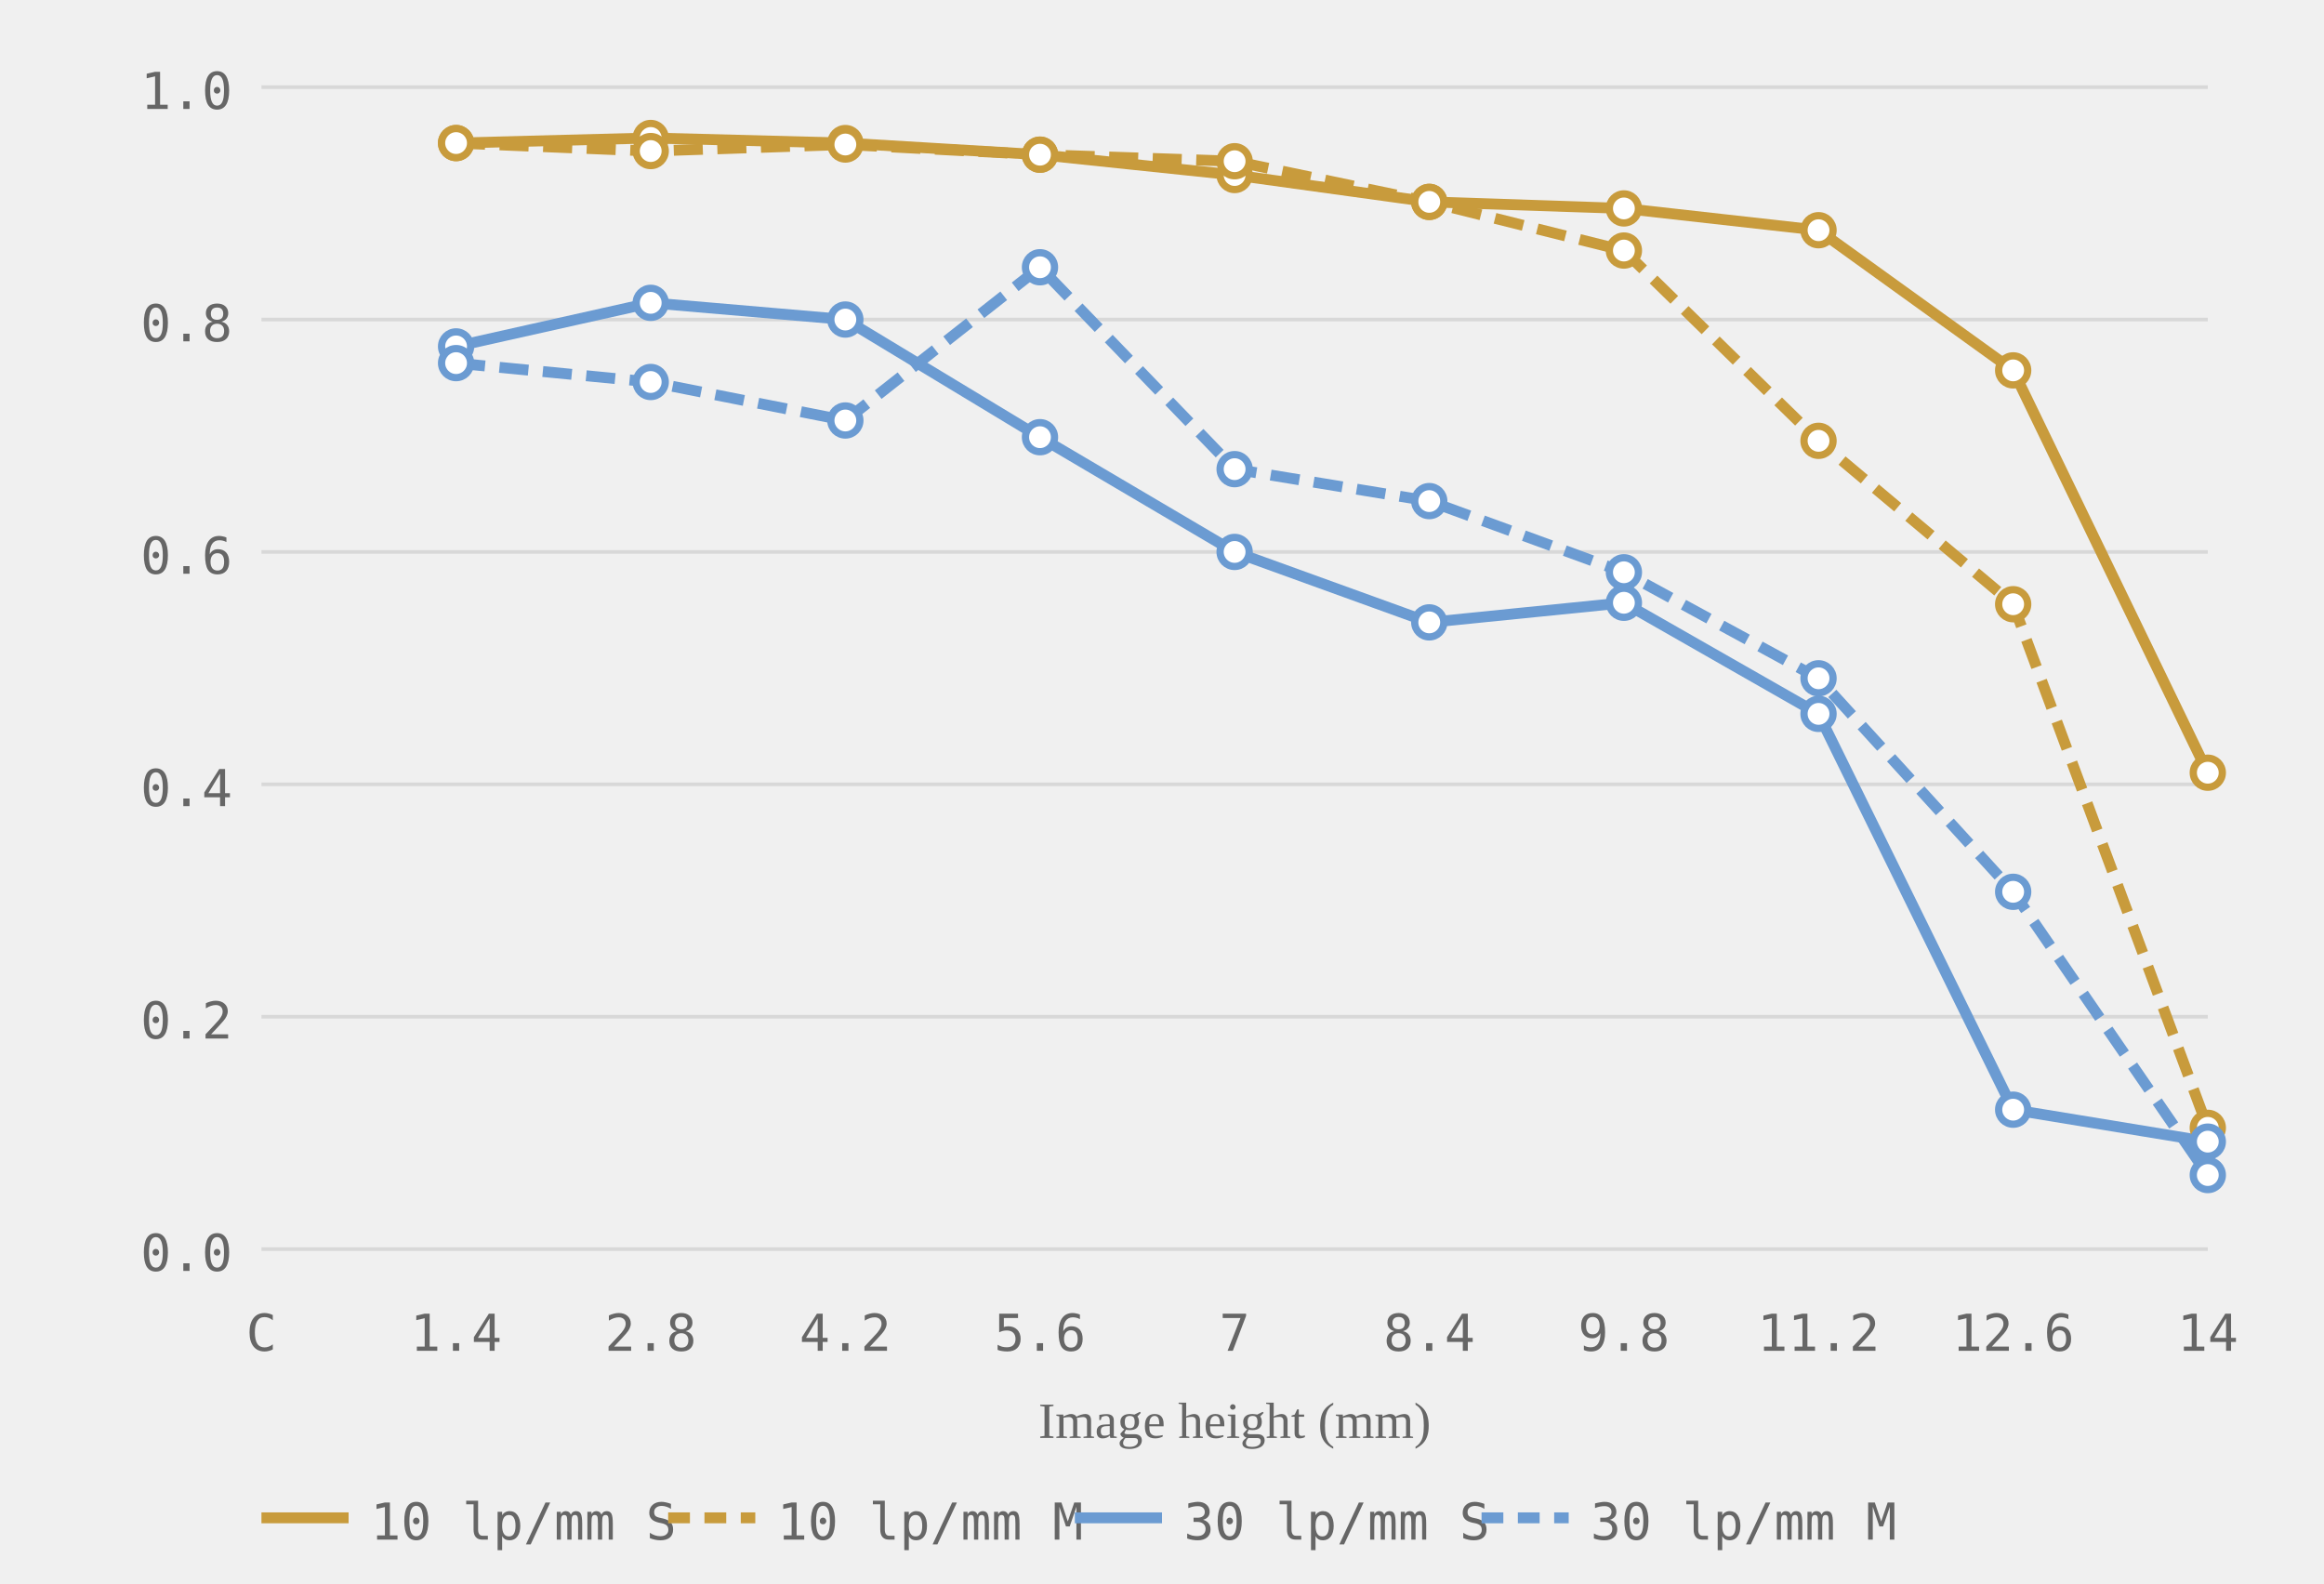
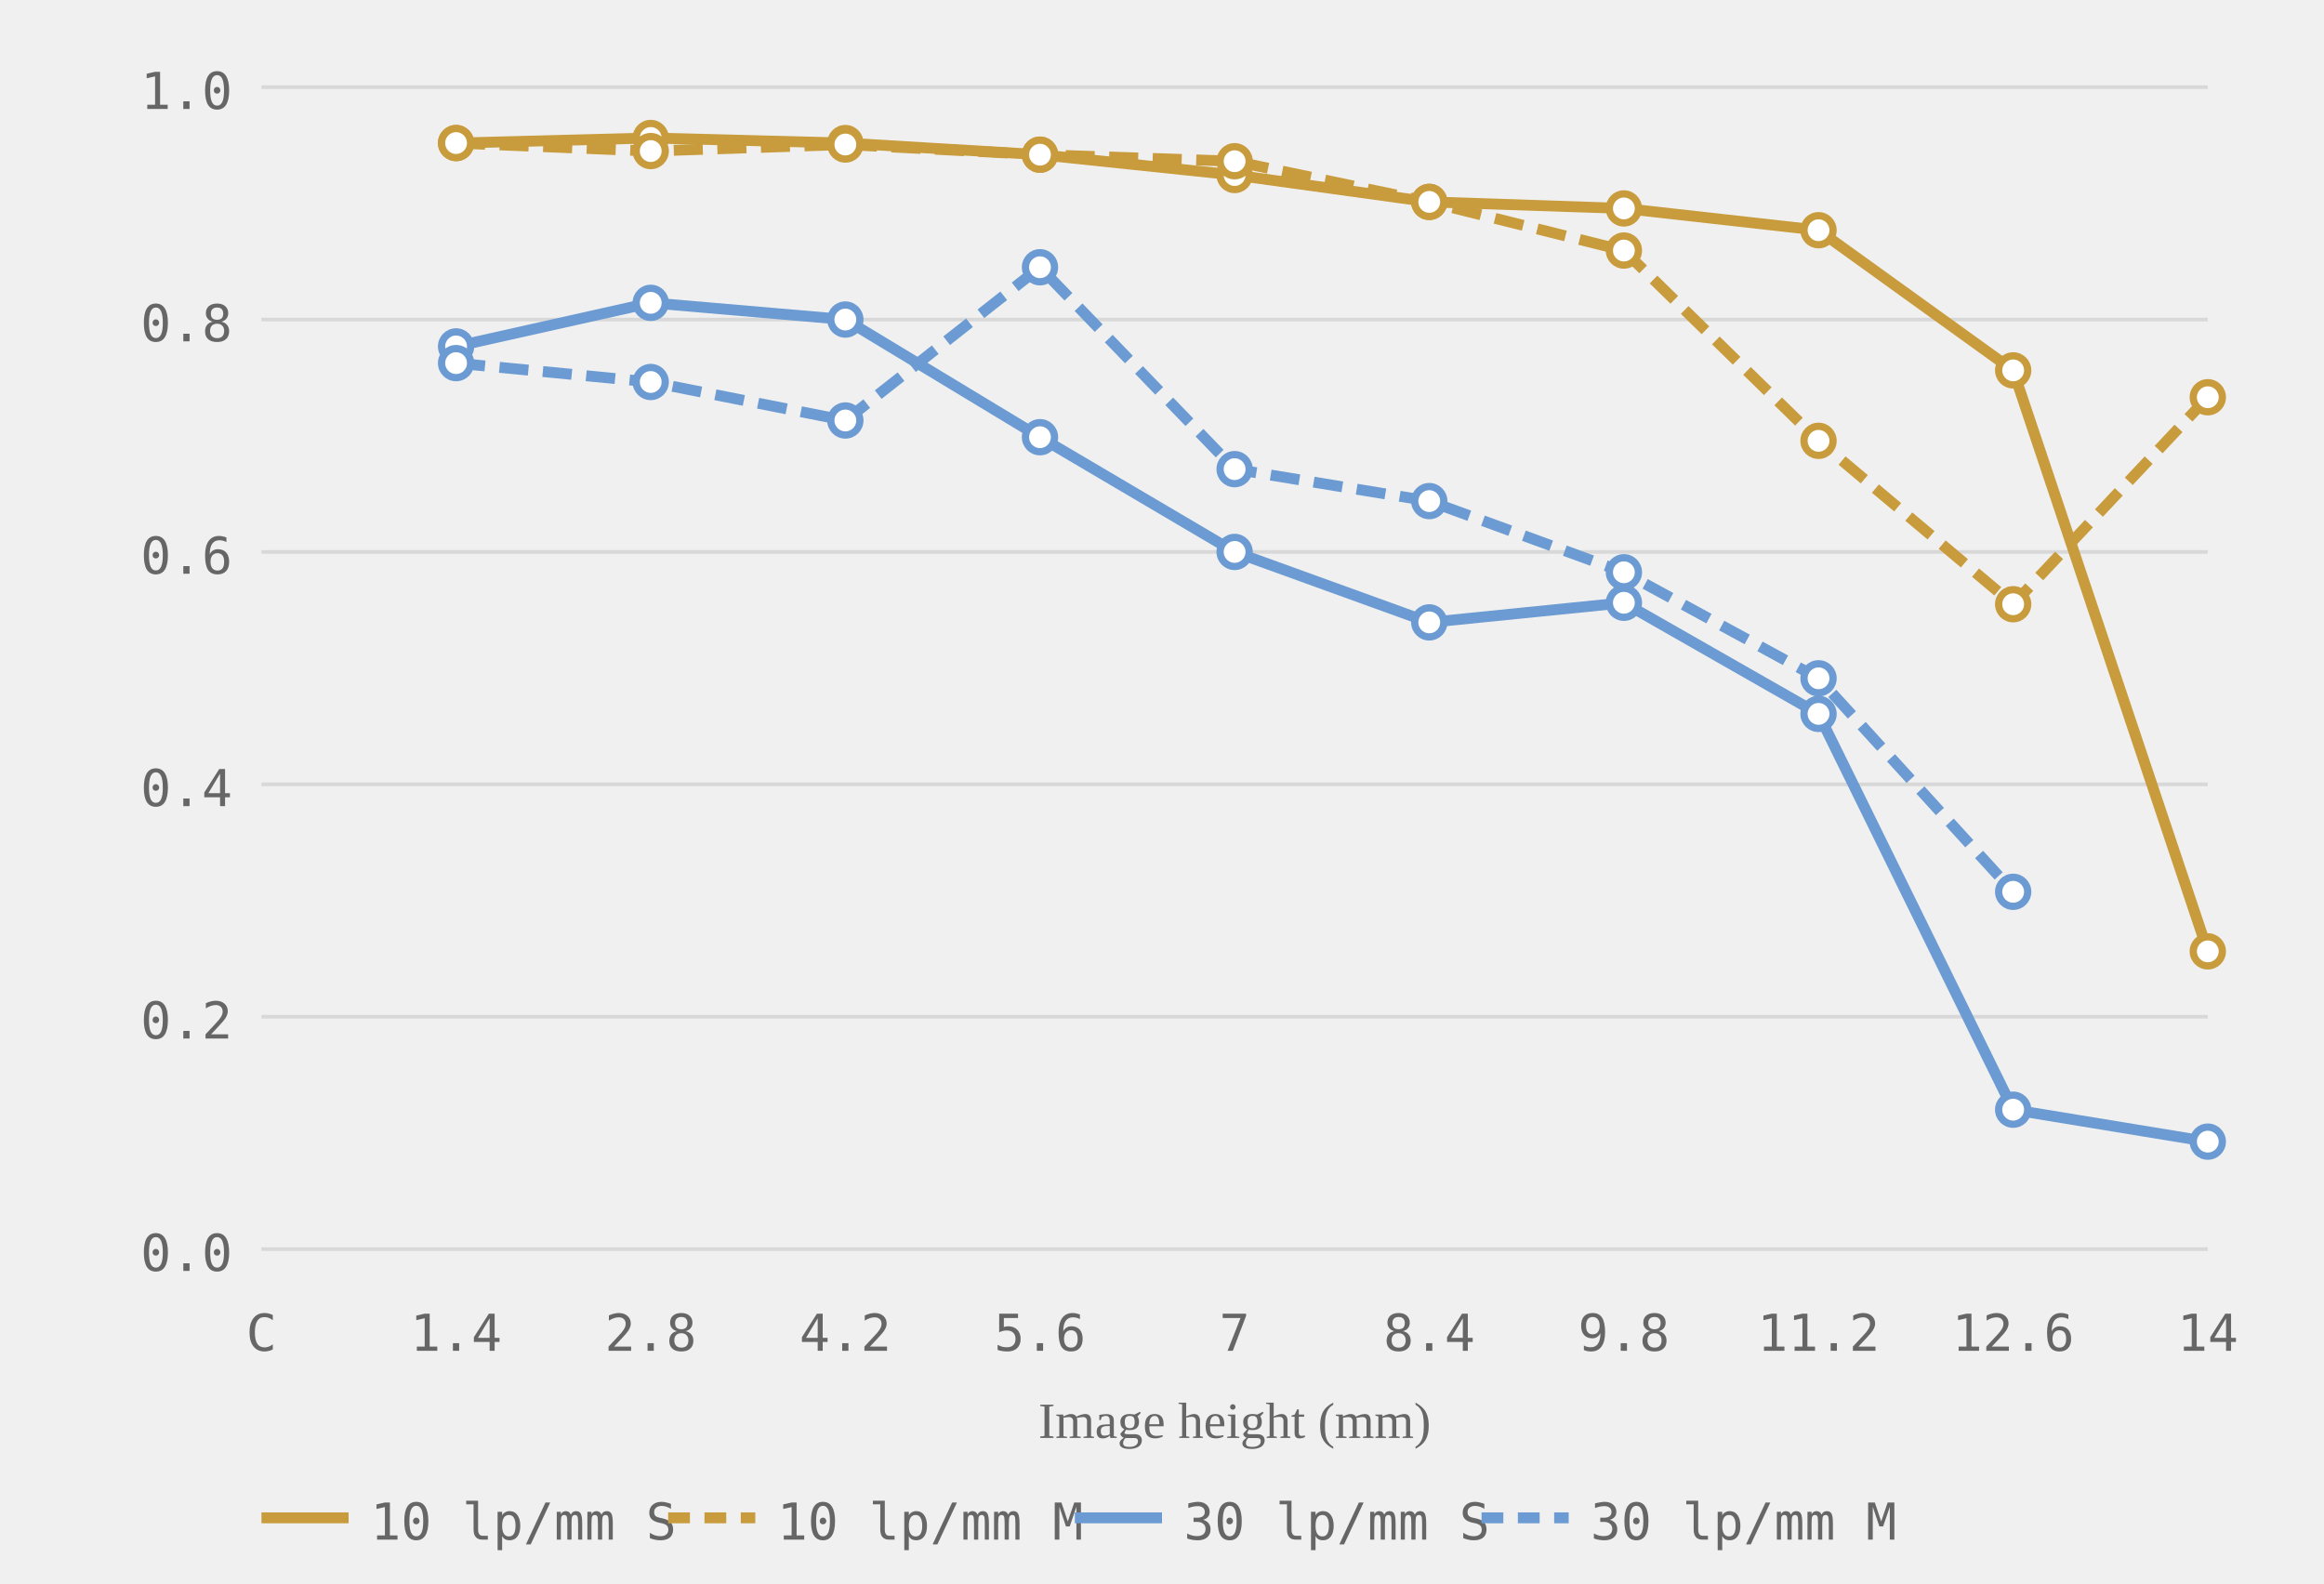
<svg xmlns="http://www.w3.org/2000/svg" viewBox="0 0 320 218" role="img" aria-label="MTF chart, generated from readings">
  <style>.grid-line { stroke: #d8d8d8; stroke-width: 0.5; }.axis-label { font-size: 7px; fill: #666666; font-family: ui-monospace, monospace; }.axis-y { text-anchor: end; }.axis-x { text-anchor: middle; }.axis-title { font-size: 7px; fill: #666666; text-anchor: middle; }.curve { fill: none; stroke-width: 1.5; }.curve-m { stroke-dasharray: 4 2; }.dot { fill: white; stroke-width: 1; }.legend-text { font-size: 7px; fill: #666666; font-family: ui-monospace, monospace; }</style>
  <line class="grid-line" x1="36" y1="172.0" x2="304" y2="172.0" />
  <line class="grid-line" x1="36" y1="140.0" x2="304" y2="140.0" />
  <line class="grid-line" x1="36" y1="108.0" x2="304" y2="108.0" />
  <line class="grid-line" x1="36" y1="76.0" x2="304" y2="76.0" />
  <line class="grid-line" x1="36" y1="44.0" x2="304" y2="44.0" />
  <line class="grid-line" x1="36" y1="12.0" x2="304" y2="12.0" />
  <text class="axis-label axis-y" x="32" y="175.0">0.0</text>
  <text class="axis-label axis-y" x="32" y="143.0">0.2</text>
  <text class="axis-label axis-y" x="32" y="111.0">0.4</text>
  <text class="axis-label axis-y" x="32" y="79.0">0.6</text>
  <text class="axis-label axis-y" x="32" y="47.0">0.8</text>
  <text class="axis-label axis-y" x="32" y="15.0">1.0</text>
  <text class="axis-label axis-x" x="36.0" y="186">C</text>
  <text class="axis-label axis-x" x="62.8" y="186">1.4</text>
  <text class="axis-label axis-x" x="89.6" y="186">2.8</text>
  <text class="axis-label axis-x" x="116.4" y="186">4.2</text>
  <text class="axis-label axis-x" x="143.2" y="186">5.6</text>
  <text class="axis-label axis-x" x="170.0" y="186">7</text>
  <text class="axis-label axis-x" x="196.8" y="186">8.4</text>
  <text class="axis-label axis-x" x="223.6" y="186">9.8</text>
  <text class="axis-label axis-x" x="250.4" y="186">11.2</text>
  <text class="axis-label axis-x" x="277.2" y="186">12.6</text>
  <text class="axis-label axis-x" x="304.0" y="186">14</text>
  <text class="axis-title" x="170.0" y="198">Image height (mm)</text>
-   <polyline class="curve curve-10" style="stroke:#c89b3c" points="62.8,19.7 89.6,19.0 116.4,19.7 143.2,21.3 170.0,24.1 196.8,27.8 223.6,28.7 250.4,31.7 277.2,51.0 304.0,106.4" />
-   <polyline class="curve curve-10 curve-m" style="stroke:#c89b3c" points="62.8,19.7 89.6,20.8 116.4,19.9 143.2,21.3 170.0,22.2 196.8,27.8 223.6,34.5 250.4,60.7 277.2,83.2 304.0,155.3" stroke-dasharray="4 2" />
+   <polyline class="curve curve-10" style="stroke:#c89b3c" points="62.8,19.7 89.6,19.0 116.4,19.7 143.2,21.3 170.0,24.1 196.8,27.8 223.6,28.7 250.4,31.7 277.2,51.0 304.0,131.0" />
+   <polyline class="curve curve-10 curve-m" style="stroke:#c89b3c" points="62.8,19.7 89.6,20.8 116.4,19.9 143.2,21.3 170.0,22.2 196.8,27.8 223.6,34.5 250.4,60.7 277.2,83.2 304.0,54.7" stroke-dasharray="4 2" />
  <polyline class="curve curve-30" style="stroke:#6b9bd2" points="62.8,47.7 89.6,41.7 116.4,44.0 143.2,60.2 170.0,76.0 196.8,85.7 223.6,83.0 250.4,98.3 277.2,152.8 304.0,157.2" />
-   <polyline class="curve curve-30 curve-m" style="stroke:#6b9bd2" points="62.8,50.0 89.6,52.6 116.4,57.9 143.2,36.8 170.0,64.6 196.8,69.0 223.6,78.8 250.4,93.4 277.2,122.8 304.0,161.8" stroke-dasharray="4 2" />
+   <polyline class="curve curve-30 curve-m" style="stroke:#6b9bd2" points="62.8,50.0 89.6,52.6 116.4,57.9 143.2,36.8 170.0,64.6 196.8,69.0 223.6,78.8 250.4,93.4 277.2,122.8" stroke-dasharray="4 2" />
  <circle class="dot dot-10" style="stroke:#c89b3c" cx="62.8" cy="19.7" r="2" />
  <circle class="dot dot-10" style="stroke:#c89b3c" cx="89.6" cy="19.0" r="2" />
  <circle class="dot dot-10" style="stroke:#c89b3c" cx="116.4" cy="19.7" r="2" />
  <circle class="dot dot-10" style="stroke:#c89b3c" cx="143.2" cy="21.3" r="2" />
  <circle class="dot dot-10" style="stroke:#c89b3c" cx="170.0" cy="24.1" r="2" />
  <circle class="dot dot-10" style="stroke:#c89b3c" cx="196.8" cy="27.8" r="2" />
  <circle class="dot dot-10" style="stroke:#c89b3c" cx="223.6" cy="28.7" r="2" />
  <circle class="dot dot-10" style="stroke:#c89b3c" cx="250.4" cy="31.7" r="2" />
  <circle class="dot dot-10" style="stroke:#c89b3c" cx="277.2" cy="51.0" r="2" />
-   <circle class="dot dot-10" style="stroke:#c89b3c" cx="304.0" cy="106.4" r="2" />
+   <circle class="dot dot-10" style="stroke:#c89b3c" cx="304.0" cy="131.0" r="2" />
  <circle class="dot dot-10" style="stroke:#c89b3c" cx="62.8" cy="19.7" r="2" />
  <circle class="dot dot-10" style="stroke:#c89b3c" cx="89.6" cy="20.8" r="2" />
  <circle class="dot dot-10" style="stroke:#c89b3c" cx="116.4" cy="19.9" r="2" />
  <circle class="dot dot-10" style="stroke:#c89b3c" cx="143.2" cy="21.3" r="2" />
  <circle class="dot dot-10" style="stroke:#c89b3c" cx="170.0" cy="22.2" r="2" />
  <circle class="dot dot-10" style="stroke:#c89b3c" cx="196.8" cy="27.8" r="2" />
  <circle class="dot dot-10" style="stroke:#c89b3c" cx="223.6" cy="34.5" r="2" />
  <circle class="dot dot-10" style="stroke:#c89b3c" cx="250.4" cy="60.7" r="2" />
  <circle class="dot dot-10" style="stroke:#c89b3c" cx="277.2" cy="83.2" r="2" />
-   <circle class="dot dot-10" style="stroke:#c89b3c" cx="304.0" cy="155.3" r="2" />
+   <circle class="dot dot-10" style="stroke:#c89b3c" cx="304.0" cy="54.7" r="2" />
  <circle class="dot dot-30" style="stroke:#6b9bd2" cx="62.8" cy="47.7" r="2" />
  <circle class="dot dot-30" style="stroke:#6b9bd2" cx="89.6" cy="41.7" r="2" />
  <circle class="dot dot-30" style="stroke:#6b9bd2" cx="116.4" cy="44.0" r="2" />
  <circle class="dot dot-30" style="stroke:#6b9bd2" cx="143.2" cy="60.2" r="2" />
  <circle class="dot dot-30" style="stroke:#6b9bd2" cx="170.0" cy="76.0" r="2" />
  <circle class="dot dot-30" style="stroke:#6b9bd2" cx="196.8" cy="85.7" r="2" />
  <circle class="dot dot-30" style="stroke:#6b9bd2" cx="223.6" cy="83.0" r="2" />
  <circle class="dot dot-30" style="stroke:#6b9bd2" cx="250.4" cy="98.3" r="2" />
  <circle class="dot dot-30" style="stroke:#6b9bd2" cx="277.2" cy="152.8" r="2" />
  <circle class="dot dot-30" style="stroke:#6b9bd2" cx="304.0" cy="157.2" r="2" />
  <circle class="dot dot-30" style="stroke:#6b9bd2" cx="62.8" cy="50.0" r="2" />
  <circle class="dot dot-30" style="stroke:#6b9bd2" cx="89.6" cy="52.6" r="2" />
  <circle class="dot dot-30" style="stroke:#6b9bd2" cx="116.4" cy="57.9" r="2" />
  <circle class="dot dot-30" style="stroke:#6b9bd2" cx="143.2" cy="36.8" r="2" />
  <circle class="dot dot-30" style="stroke:#6b9bd2" cx="170.0" cy="64.6" r="2" />
  <circle class="dot dot-30" style="stroke:#6b9bd2" cx="196.8" cy="69.0" r="2" />
  <circle class="dot dot-30" style="stroke:#6b9bd2" cx="223.6" cy="78.8" r="2" />
  <circle class="dot dot-30" style="stroke:#6b9bd2" cx="250.4" cy="93.4" r="2" />
  <circle class="dot dot-30" style="stroke:#6b9bd2" cx="277.2" cy="122.8" r="2" />
-   <circle class="dot dot-30" style="stroke:#6b9bd2" cx="304.0" cy="161.8" r="2" />
  <line x1="36" y1="209" x2="48" y2="209" stroke="#c89b3c" stroke-width="1.5" />
  <text class="legend-text" x="51" y="212">10 lp/mm S</text>
  <line x1="92" y1="209" x2="104" y2="209" stroke="#c89b3c" stroke-width="1.5" stroke-dasharray="3 2" />
  <text class="legend-text" x="107" y="212">10 lp/mm M</text>
  <line x1="148" y1="209" x2="160" y2="209" stroke="#6b9bd2" stroke-width="1.5" />
  <text class="legend-text" x="163" y="212">30 lp/mm S</text>
  <line x1="204" y1="209" x2="216" y2="209" stroke="#6b9bd2" stroke-width="1.5" stroke-dasharray="3 2" />
  <text class="legend-text" x="219" y="212">30 lp/mm M</text>
</svg>
